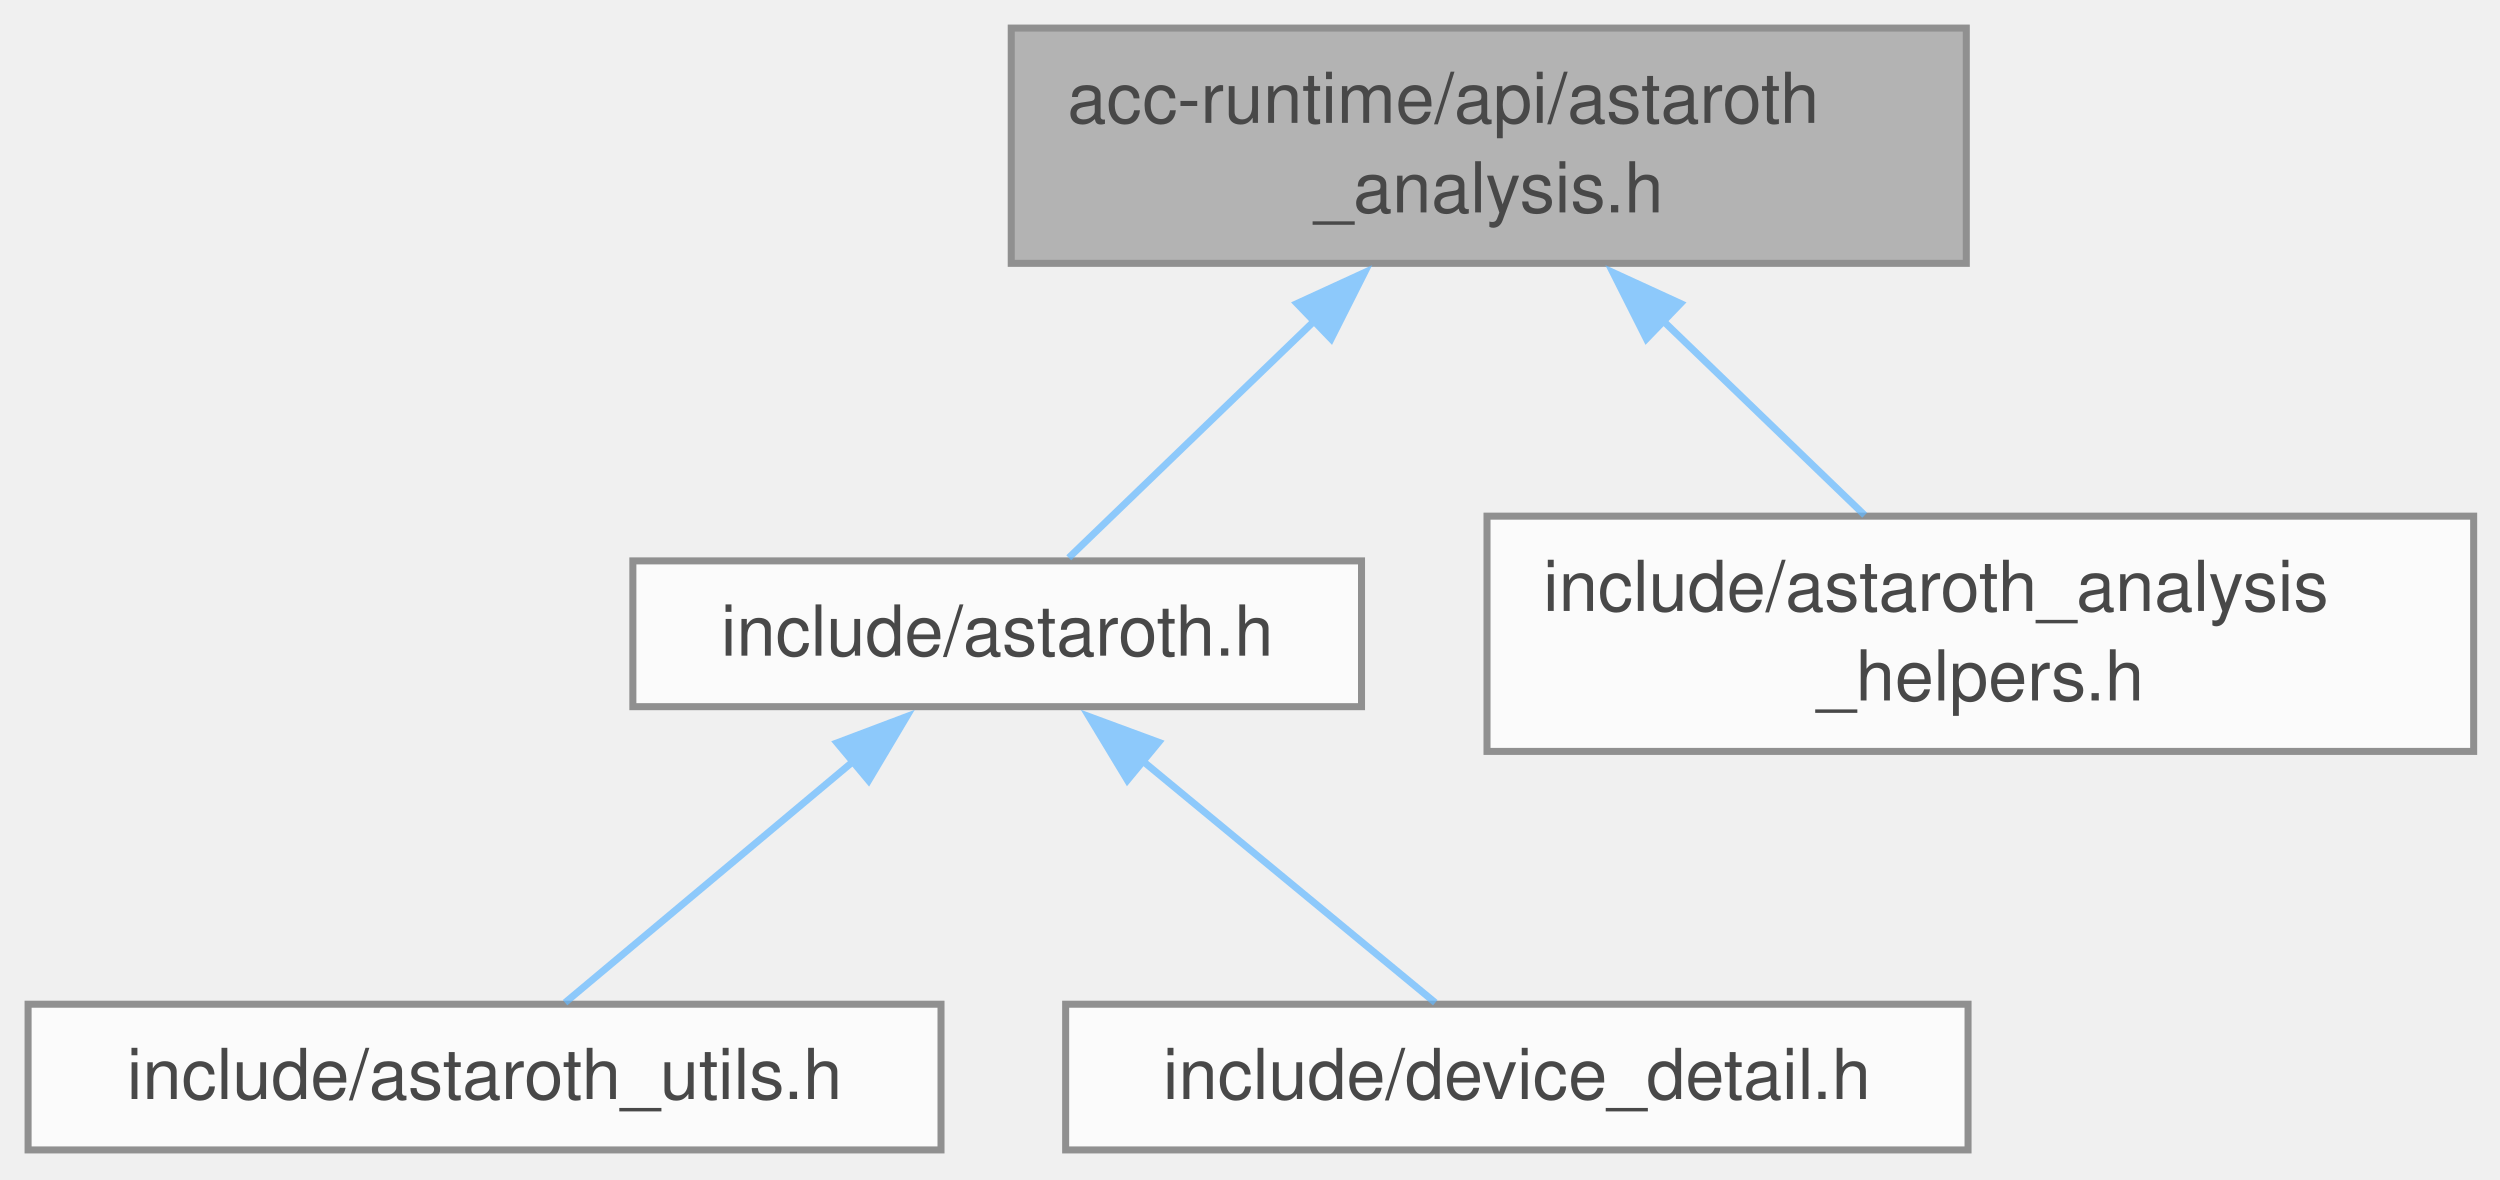
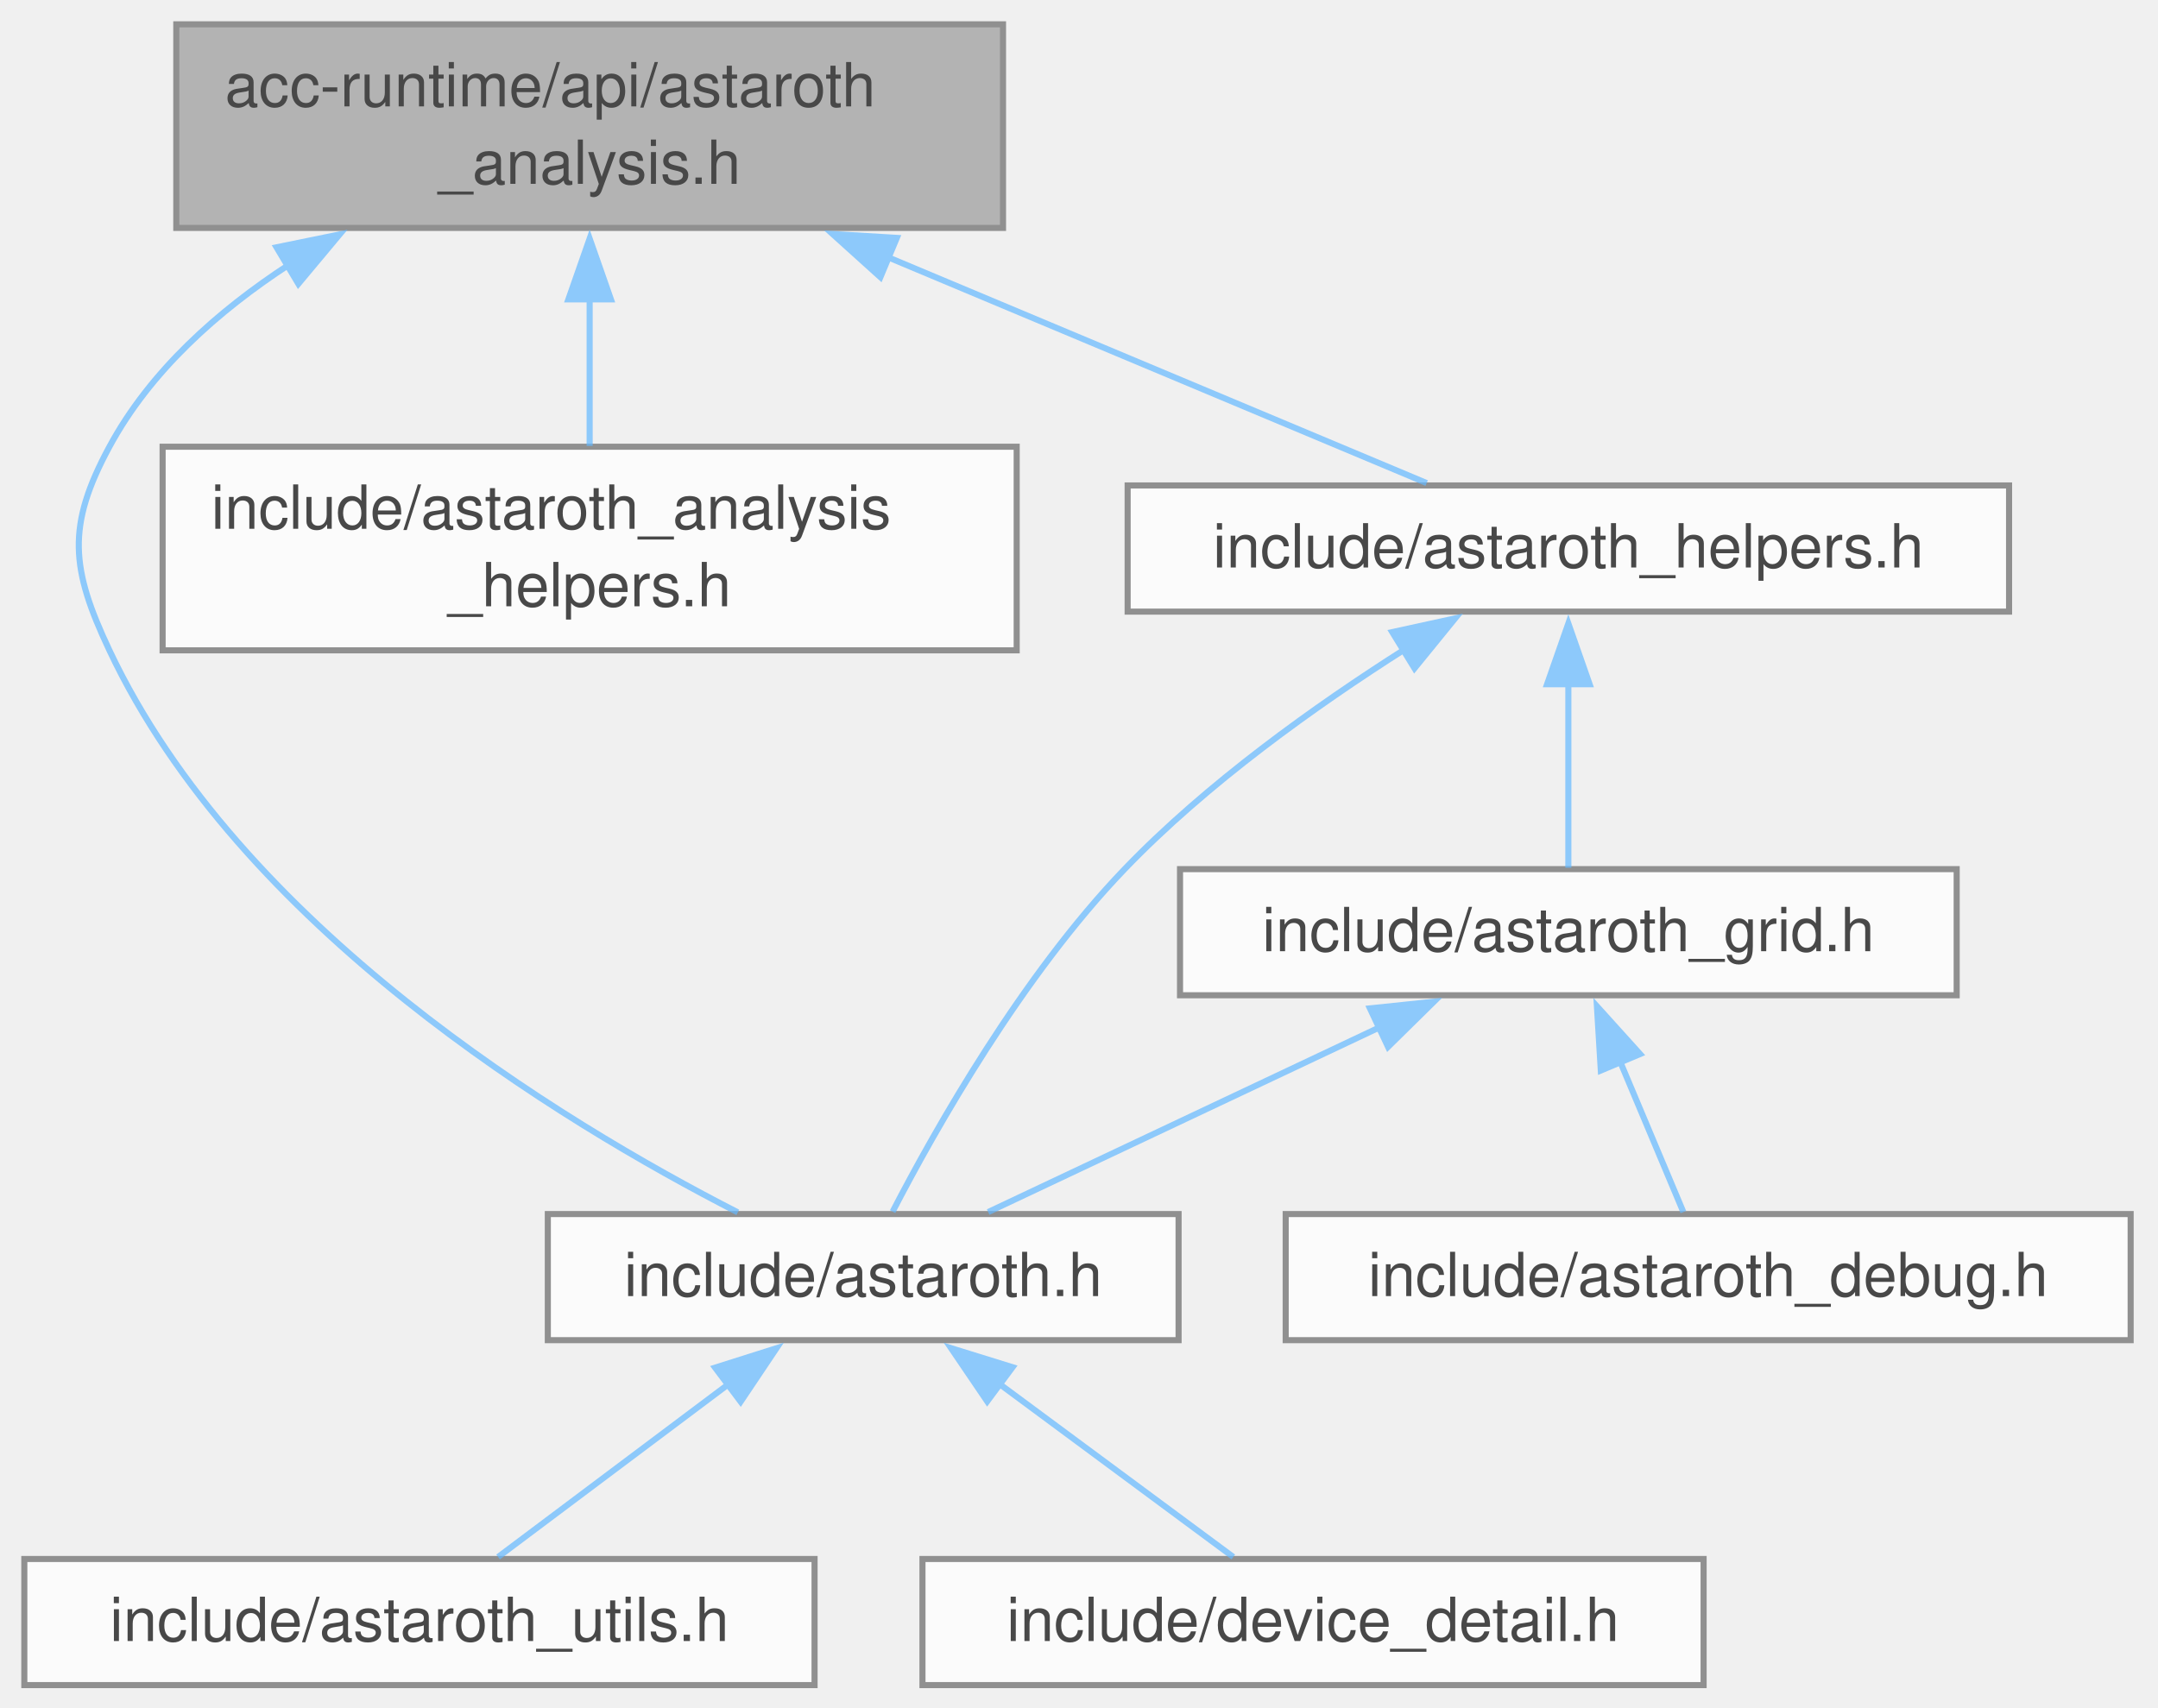
- <svg xmlns="http://www.w3.org/2000/svg" xmlns:xlink="http://www.w3.org/1999/xlink" width="356pt" height="168pt" viewBox="0.00 0.00 356.00 168.00">
+ <svg xmlns="http://www.w3.org/2000/svg" xmlns:xlink="http://www.w3.org/1999/xlink" width="355pt" height="281pt" viewBox="0.00 0.00 355.00 281.00">
  <svg id="main" version="1.1" xml:space="preserve">
    <style type="text/css">
.node, .edge {opacity: 0.7;}
.node.selected, .edge.selected {opacity: 1;}
.edge:hover path { stroke: red; }
.edge:hover polygon { stroke: red; fill: red; }
</style>
    <svg id="graph" class="graph">
-       <g id="graph0" class="graph" transform="scale(1 1) rotate(0) translate(4 163.75)">
+       <g id="graph0" class="graph" transform="scale(1 1) rotate(0) translate(4 277.25)">
        <g id="Node000001" class="node">
          <g id="a_Node000001">
            <a xlink:title=" ">
-               <polygon fill="#999999" stroke="#666666" points="276,-159.75 140,-159.75 140,-126.25 276,-126.25 276,-159.75" />
-               <text xml:space="preserve" text-anchor="start" x="148" y="-146.25" font-family="Helvetica,sans-Serif" font-size="10.00">acc-runtime/api/astaroth</text>
-               <text xml:space="preserve" text-anchor="middle" x="208" y="-133.5" font-family="Helvetica,sans-Serif" font-size="10.00">_analysis.h</text>
+               <polygon fill="#999999" stroke="#666666" points="161,-273.25 25,-273.25 25,-239.75 161,-239.75 161,-273.25" />
+               <text xml:space="preserve" text-anchor="start" x="33" y="-259.75" font-family="Helvetica,sans-Serif" font-size="10.00">acc-runtime/api/astaroth</text>
+               <text xml:space="preserve" text-anchor="middle" x="93" y="-247" font-family="Helvetica,sans-Serif" font-size="10.00">_analysis.h</text>
            </a>
          </g>
        </g>
        <g id="Node000002" class="node">
          <g id="a_Node000002">
            <a xlink:href="astaroth_8h.html" target="_top" xlink:title=" ">
-               <polygon fill="white" stroke="#666666" points="189.88,-83.88 86.12,-83.88 86.12,-63.12 189.88,-63.12 189.88,-83.88" />
-               <text xml:space="preserve" text-anchor="middle" x="138" y="-70.38" font-family="Helvetica,sans-Serif" font-size="10.00">include/astaroth.h</text>
+               <polygon fill="white" stroke="#666666" points="189.88,-77.5 86.12,-77.5 86.12,-56.75 189.88,-56.75 189.88,-77.5" />
+               <text xml:space="preserve" text-anchor="middle" x="138" y="-64" font-family="Helvetica,sans-Serif" font-size="10.00">include/astaroth.h</text>
            </a>
          </g>
        </g>
        <g id="edge1_Node000001_Node000002" class="edge">
          <g id="a_edge1_Node000001_Node000002">
            <a xlink:title=" ">
-               <path fill="none" stroke="#63b8ff" d="M183.41,-118.29C171.31,-106.62 157.39,-93.2 148.19,-84.32" />
-               <polygon fill="#63b8ff" stroke="#63b8ff" points="180.69,-120.53 190.32,-124.95 185.55,-115.49 180.69,-120.53" />
+               <path fill="none" stroke="#63b8ff" d="M43.63,-233.76C31.82,-226.07 20.7,-216.16 14,-203.75 6.92,-190.65 7.65,-183.71 14,-170.25 35.42,-124.85 88.02,-92.81 117.37,-77.78" />
+               <polygon fill="#63b8ff" stroke="#63b8ff" points="41.49,-236.56 51.87,-238.68 45.08,-230.55 41.49,-236.56" />
            </a>
          </g>
        </g>
        <g id="Node000005" class="node">
          <g id="a_Node000005">
            <a xlink:href="astaroth__analysis__helpers_8h.html" target="_top" xlink:title=" ">
-               <polygon fill="white" stroke="#666666" points="348.25,-90.25 207.75,-90.25 207.75,-56.75 348.25,-56.75 348.25,-90.25" />
-               <text xml:space="preserve" text-anchor="start" x="215.75" y="-76.75" font-family="Helvetica,sans-Serif" font-size="10.00">include/astaroth_analysis</text>
-               <text xml:space="preserve" text-anchor="middle" x="278" y="-64" font-family="Helvetica,sans-Serif" font-size="10.00">_helpers.h</text>
+               <polygon fill="white" stroke="#666666" points="163.25,-203.75 22.75,-203.75 22.75,-170.25 163.25,-170.25 163.25,-203.75" />
+               <text xml:space="preserve" text-anchor="start" x="30.75" y="-190.25" font-family="Helvetica,sans-Serif" font-size="10.00">include/astaroth_analysis</text>
+               <text xml:space="preserve" text-anchor="middle" x="93" y="-177.5" font-family="Helvetica,sans-Serif" font-size="10.00">_helpers.h</text>
            </a>
          </g>
        </g>
        <g id="edge4_Node000001_Node000005" class="edge">
          <g id="a_edge4_Node000001_Node000005">
            <a xlink:title=" ">
-               <path fill="none" stroke="#63b8ff" d="M232.63,-118.25C242.2,-109.02 252.92,-98.69 261.53,-90.38" />
-               <polygon fill="#63b8ff" stroke="#63b8ff" points="230.45,-115.49 225.68,-124.95 235.31,-120.53 230.45,-115.49" />
+               <path fill="none" stroke="#63b8ff" d="M93,-228.06C93,-219.84 93,-211.09 93,-203.88" />
+               <polygon fill="#63b8ff" stroke="#63b8ff" points="89.5,-227.99 93,-237.99 96.5,-227.99 89.5,-227.99" />
+             </a>
+           </g>
+         </g>
+         <g id="Node000006" class="node">
+           <g id="a_Node000006">
+             <a xlink:href="astaroth__helpers_8h.html" target="_top" xlink:title=" ">
+               <polygon fill="white" stroke="#666666" points="326.5,-197.38 181.5,-197.38 181.5,-176.62 326.5,-176.62 326.5,-197.38" />
+               <text xml:space="preserve" text-anchor="middle" x="254" y="-183.88" font-family="Helvetica,sans-Serif" font-size="10.00">include/astaroth_helpers.h</text>
+             </a>
+           </g>
+         </g>
+         <g id="edge5_Node000001_Node000006" class="edge">
+           <g id="a_edge5_Node000001_Node000006">
+             <a xlink:title=" ">
+               <path fill="none" stroke="#63b8ff" d="M142.07,-234.93C171.51,-222.58 207.6,-207.45 230.69,-197.77" />
+               <polygon fill="#63b8ff" stroke="#63b8ff" points="140.83,-231.65 132.96,-238.75 143.53,-238.11 140.83,-231.65" />
            </a>
          </g>
        </g>
        <g id="Node000003" class="node">
          <g id="a_Node000003">
            <a xlink:href="astaroth__utils_8h.html" target="_top" xlink:title="Functions for loading and updating AcMeshInfo.">
              <polygon fill="white" stroke="#666666" points="130,-20.75 0,-20.75 0,0 130,0 130,-20.75" />
              <text xml:space="preserve" text-anchor="middle" x="65" y="-7.25" font-family="Helvetica,sans-Serif" font-size="10.00">include/astaroth_utils.h</text>
            </a>
          </g>
        </g>
        <g id="edge2_Node000002_Node000003" class="edge">
          <g id="a_edge2_Node000002_Node000003">
            <a xlink:title=" ">
-               <path fill="none" stroke="#63b8ff" d="M117.75,-55.54C104.44,-44.4 87.5,-30.21 76.46,-20.97" />
-               <polygon fill="#63b8ff" stroke="#63b8ff" points="115.2,-57.97 125.11,-61.71 119.69,-52.6 115.2,-57.97" />
+               <path fill="none" stroke="#63b8ff" d="M116.08,-49.69C103.64,-40.36 88.49,-29 77.94,-21.08" />
+               <polygon fill="#63b8ff" stroke="#63b8ff" points="113.64,-52.23 123.74,-55.43 117.84,-46.63 113.64,-52.23" />
            </a>
          </g>
        </g>
        <g id="Node000004" class="node">
          <g id="a_Node000004">
            <a xlink:href="device__detail_8h.html" target="_top" xlink:title=" ">
              <polygon fill="white" stroke="#666666" points="276.25,-20.75 147.75,-20.75 147.75,0 276.25,0 276.25,-20.75" />
              <text xml:space="preserve" text-anchor="middle" x="212" y="-7.25" font-family="Helvetica,sans-Serif" font-size="10.00">include/device_detail.h</text>
            </a>
          </g>
        </g>
        <g id="edge3_Node000002_Node000004" class="edge">
          <g id="a_edge3_Node000002_Node000004">
            <a xlink:title=" ">
-               <path fill="none" stroke="#63b8ff" d="M158.53,-55.54C172.02,-44.4 189.19,-30.21 200.38,-20.97" />
-               <polygon fill="#63b8ff" stroke="#63b8ff" points="156.54,-52.65 151.06,-61.72 161,-58.05 156.54,-52.65" />
+               <path fill="none" stroke="#63b8ff" d="M160.22,-49.69C172.83,-40.36 188.18,-29 198.88,-21.08" />
+               <polygon fill="#63b8ff" stroke="#63b8ff" points="158.4,-46.68 152.45,-55.44 162.57,-52.3 158.4,-46.68" />
+             </a>
+           </g>
+         </g>
+         <g id="edge6_Node000006_Node000002" class="edge">
+           <g id="a_edge6_Node000006_Node000002">
+             <a xlink:title=" ">
+               <path fill="none" stroke="#63b8ff" d="M227.11,-170.43C212.44,-161.11 194.55,-148.36 181,-134.25 164.11,-116.67 149.92,-91.57 142.84,-77.9" />
+               <polygon fill="#63b8ff" stroke="#63b8ff" points="225.03,-173.25 235.38,-175.51 228.69,-167.29 225.03,-173.25" />
+             </a>
+           </g>
+         </g>
+         <g id="Node000007" class="node">
+           <g id="a_Node000007">
+             <a xlink:href="astaroth__grid_8h.html" target="_top" xlink:title=" ">
+               <polygon fill="white" stroke="#666666" points="317.88,-134.25 190.12,-134.25 190.12,-113.5 317.88,-113.5 317.88,-134.25" />
+               <text xml:space="preserve" text-anchor="middle" x="254" y="-120.75" font-family="Helvetica,sans-Serif" font-size="10.00">include/astaroth_grid.h</text>
+             </a>
+           </g>
+         </g>
+         <g id="edge7_Node000006_Node000007" class="edge">
+           <g id="a_edge7_Node000006_Node000007">
+             <a xlink:title=" ">
+               <path fill="none" stroke="#63b8ff" d="M254,-164.74C254,-154.43 254,-142.56 254,-134.47" />
+               <polygon fill="#63b8ff" stroke="#63b8ff" points="250.5,-164.67 254,-174.67 257.5,-164.67 250.5,-164.67" />
+             </a>
+           </g>
+         </g>
+         <g id="edge8_Node000007_Node000002" class="edge">
+           <g id="a_edge8_Node000007_Node000002">
+             <a xlink:title=" ">
+               <path fill="none" stroke="#63b8ff" d="M222.9,-108.2C202.5,-98.57 176.4,-86.25 158.56,-77.83" />
+               <polygon fill="#63b8ff" stroke="#63b8ff" points="221.36,-111.34 231.89,-112.44 224.34,-105.01 221.36,-111.34" />
+             </a>
+           </g>
+         </g>
+         <g id="Node000008" class="node">
+           <g id="a_Node000008">
+             <a xlink:href="astaroth__debug_8h.html" target="_top" xlink:title=" ">
+               <polygon fill="white" stroke="#666666" points="346.5,-77.5 207.5,-77.5 207.5,-56.75 346.5,-56.75 346.5,-77.5" />
+               <text xml:space="preserve" text-anchor="middle" x="277" y="-64" font-family="Helvetica,sans-Serif" font-size="10.00">include/astaroth_debug.h</text>
+             </a>
+           </g>
+         </g>
+         <g id="edge9_Node000007_Node000008" class="edge">
+           <g id="a_edge9_Node000007_Node000008">
+             <a xlink:title=" ">
+               <path fill="none" stroke="#63b8ff" d="M262.56,-102.49C266.11,-94.05 270.05,-84.66 272.92,-77.83" />
+               <polygon fill="#63b8ff" stroke="#63b8ff" points="259.34,-101.12 258.7,-111.69 265.8,-103.83 259.34,-101.12" />
            </a>
          </g>
        </g>
      </g>
    </svg>
  </svg>
  <style type="text/css">

[data-mouse-over-selected='false'] { opacity: 0.7; }
[data-mouse-over-selected='true']  { opacity: 1.0; }

</style>
</svg>
